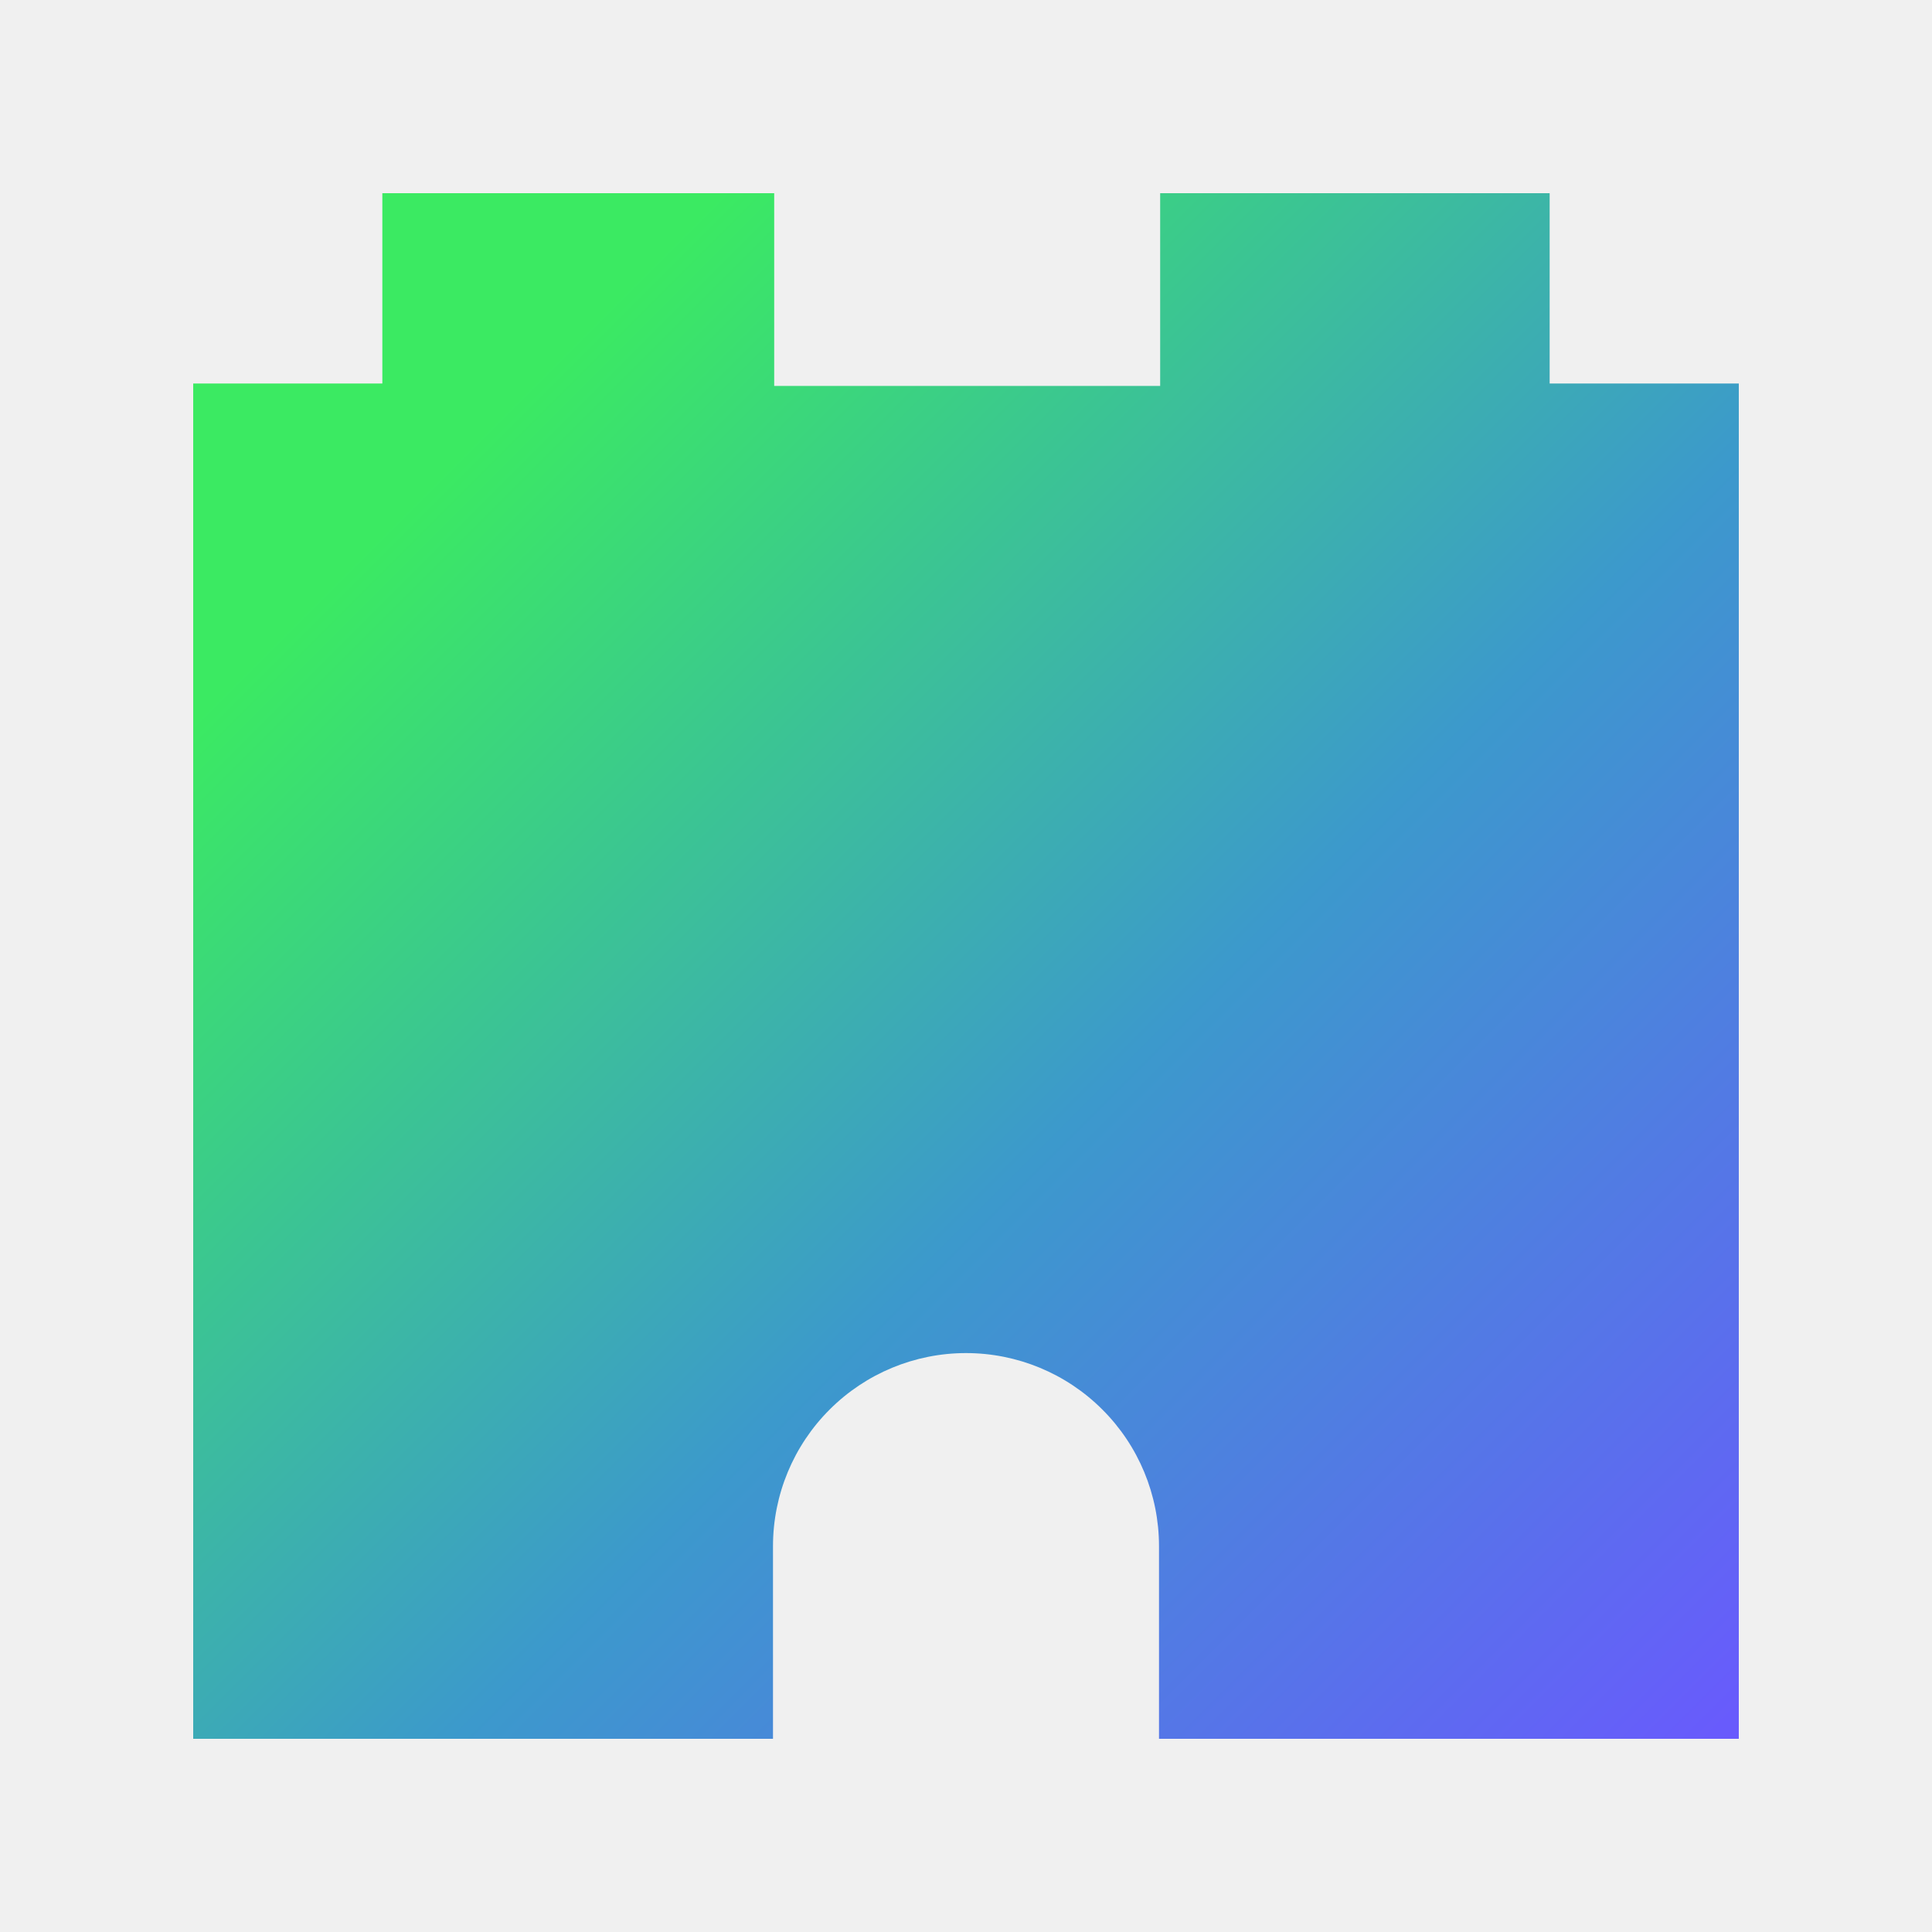
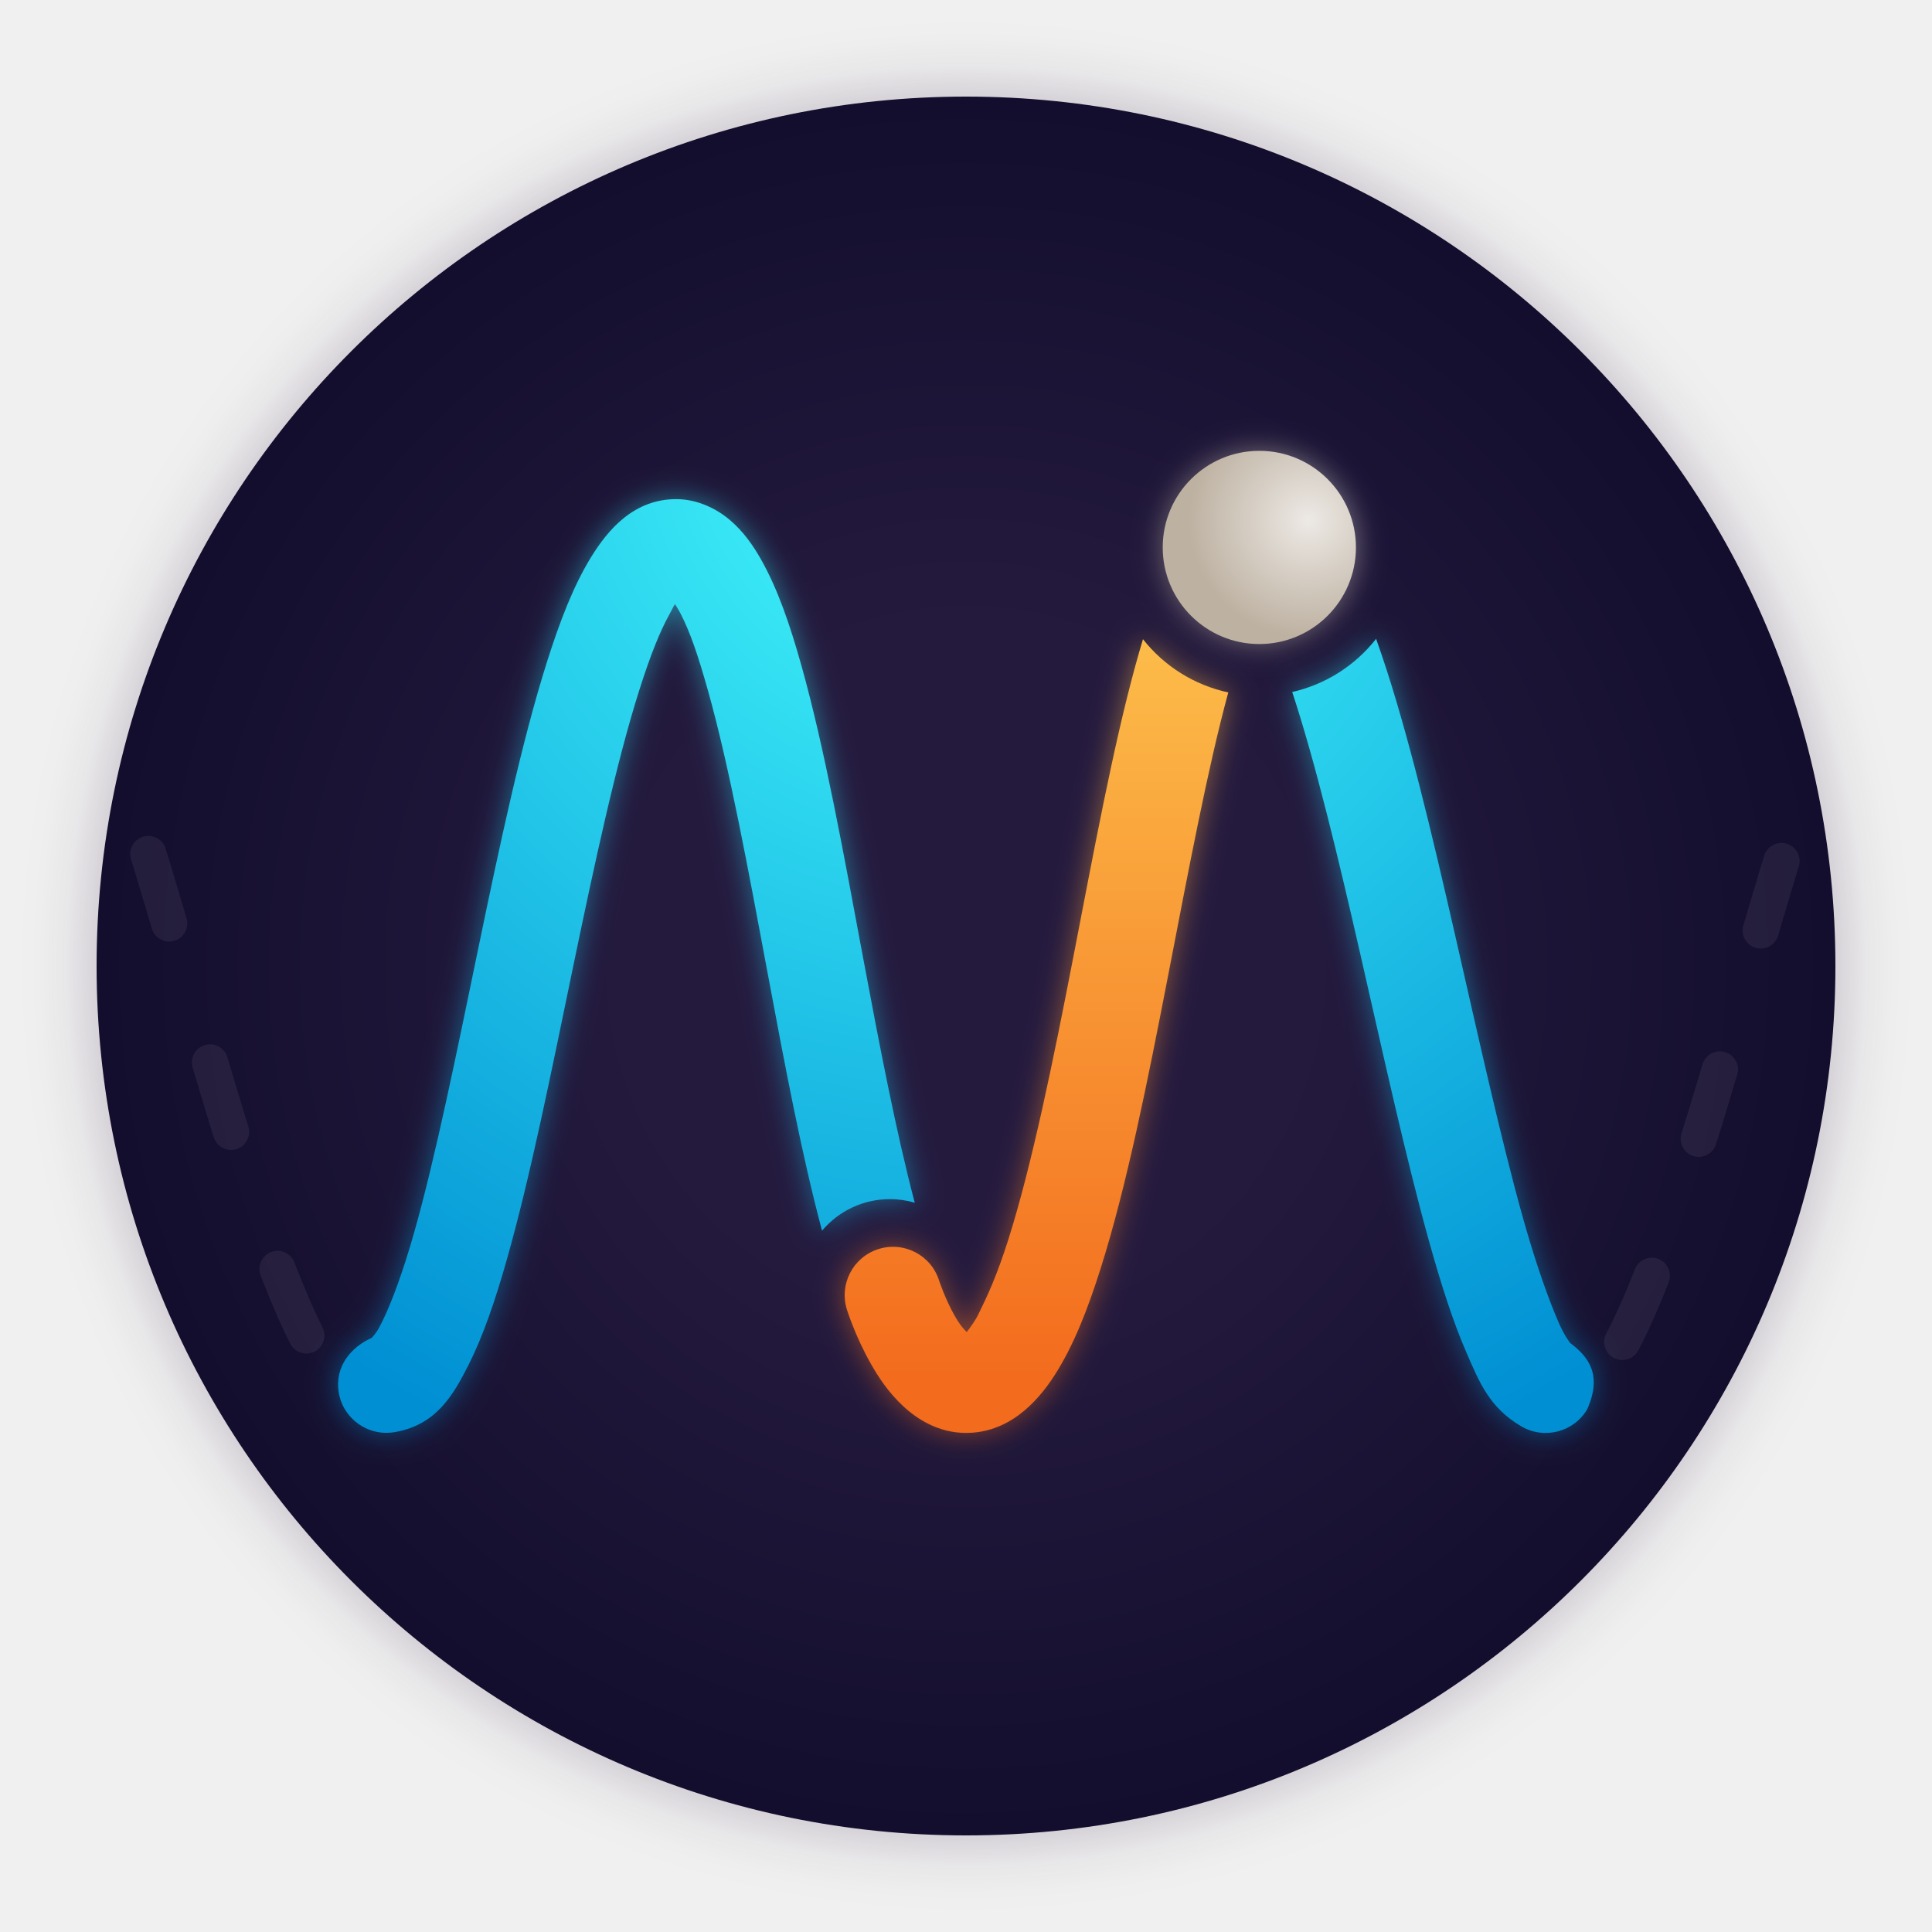
- <svg xmlns="http://www.w3.org/2000/svg" width="40" height="40" viewBox="0 0 40 40" fill="none">
-   <path d="M32.084 7.94V4H24.02V7.99H16.029V4H7.916V7.94H4V36H16.004V32.005C16.006 30.946 16.427 29.931 17.177 29.183C17.926 28.434 18.941 28.014 20 28.014C21.059 28.014 22.074 28.434 22.823 29.183C23.573 29.931 23.994 30.946 23.996 32.005V36H36V7.94H32.084Z" fill="url(#paint0_linear)" />
-   <defs>
-     <linearGradient id="paint0_linear" x1="2.942" y1="4.9" x2="37.777" y2="39.734" gradientUnits="userSpaceOnUse">
-       <stop offset="0.159" stop-color="#3BEA62" />
-       <stop offset="0.54" stop-color="#3C99CC" />
-       <stop offset="0.937" stop-color="#6B57FF" />
+ <svg xmlns="http://www.w3.org/2000/svg" xmlns:xlink="http://www.w3.org/1999/xlink" width="40" height="40" viewBox="0 0 40 40" version="1.1" id="svg1">
+   <defs id="defs1">
+     <linearGradient id="linearGradient235">
+       <stop style="stop-color:#ede9e5;stop-opacity:1;" offset="0" id="stop237" />
+       <stop style="stop-color:#bdb1a1;stop-opacity:1;" offset="1" id="stop238" />
    </linearGradient>
+     <linearGradient id="swatch9">
+       <stop style="stop-color:#ffd456;stop-opacity:1;" offset="0" id="stop9" />
+       <stop style="stop-color:#f36b1d;stop-opacity:1;" offset="1" id="stop257" />
+     </linearGradient>
+     <linearGradient id="swatch8">
+       <stop style="stop-color:#47fffe;stop-opacity:1;" offset="0" id="stop8" />
+       <stop style="stop-color:#008fd3;stop-opacity:1;" offset="1" id="stop258" />
+     </linearGradient>
+     <linearGradient id="swatch6">
+       <stop style="stop-color:#ffffff;stop-opacity:0.065;" offset="0" id="stop6" />
+     </linearGradient>
+     <linearGradient id="swatch1">
+       <stop style="stop-color:#241a3e;stop-opacity:1;" offset="0.389" id="stop1" />
+       <stop style="stop-color:#130e2d;stop-opacity:1;" offset="1" id="stop15" />
+     </linearGradient>
+     <clipPath clipPathUnits="userSpaceOnUse" id="clipPath6">
+       <path id="path6" style="fill:none;stroke:none;stroke-width:0;stroke-miterlimit:6.7" d="M 38,20 A 18,18 0 0 1 20,38 18,18 0 0 1 2,20 18,18 0 0 1 20,2 18,18 0 0 1 38,20 Z" />
+     </clipPath>
+     <linearGradient xlink:href="#swatch6" id="linearGradient6" x1="2" y1="24.292" x2="38" y2="24.292" gradientUnits="userSpaceOnUse" />
+     <radialGradient xlink:href="#linearGradient235" id="radialGradient236" cx="27.371" cy="10.666" fx="27.371" fy="10.666" r="3.07" gradientUnits="userSpaceOnUse" gradientTransform="matrix(0.7991566,-0.1313081,0.1282635,0.7806267,3.842424,6.038254)" />
+     <filter style="color-interpolation-filters:sRGB" id="filter257" x="-0.229" y="-0.18" width="1.458" height="1.36">
+       <feFlood result="flood" in="SourceGraphic" flood-opacity="0.51" flood-color="rgb(11,243,32)" id="feFlood256" />
+       <feGaussianBlur result="blur" in="SourceGraphic" stdDeviation="0.3" id="feGaussianBlur256" />
+       <feOffset result="offset" in="blur" dx="0" dy="0" id="feOffset256" />
+       <feComposite result="comp1" operator="in" in="offset" in2="flood" id="feComposite256" />
+       <feComposite result="comp2" operator="over" in="SourceGraphic" in2="comp1" id="feComposite257" />
+     </filter>
+     <linearGradient xlink:href="#swatch9" id="linearGradient257" gradientUnits="userSpaceOnUse" x1="20" y1="8.614" x2="20" y2="28.666" />
+     <radialGradient xlink:href="#swatch8" id="radialGradient258" cx="29.787" cy="3.144" fx="29.787" fy="3.144" r="17.495" gradientTransform="matrix(-0.9533339,0.9356084,-0.9401215,-0.9579325,51.35285,-16.24431)" gradientUnits="userSpaceOnUse" />
+     <mask maskUnits="userSpaceOnUse" id="mask-powermask-path-effect5">
+       <path id="mask-powermask-path-effect5_box" style="fill:#ffffff;fill-opacity:1" d="M 1,9.959 H 39 V 39 H 1 Z" />
+       <rect style="fill:#000000;fill-opacity:1;stroke:none;stroke-width:1.493;stroke-linecap:round;stroke-linejoin:round;stroke-miterlimit:6.7;stroke-dasharray:2.986, 5.972;stroke-dashoffset:10.601;stroke-opacity:1" id="rect5" width="25.165" height="23.348" x="7.417" y="7.488" d="M 7.417,7.488 H 32.583 V 30.836 H 7.417 Z" />
+     </mask>
+     <radialGradient xlink:href="#swatch1" id="radialGradient15" cx="20" cy="20" fx="20" fy="20" r="18" gradientUnits="userSpaceOnUse" />
+     <filter style="color-interpolation-filters:sRGB" id="filter35" x="-0.047" y="-0.047" width="1.093" height="1.093">
+       <feFlood result="flood" in="SourceGraphic" flood-opacity="0.271" flood-color="rgb(46,21,59)" id="feFlood34" />
+       <feGaussianBlur result="blur" in="SourceGraphic" stdDeviation="0.7" id="feGaussianBlur34" />
+       <feOffset result="offset" in="blur" dx="0" dy="0" id="feOffset34" />
+       <feComposite result="comp1" operator="in" in="flood" in2="offset" id="feComposite34" />
+       <feComposite result="comp2" operator="over" in="SourceGraphic" in2="comp1" id="feComposite35" />
+     </filter>
+     <radialGradient xlink:href="#swatch8" id="radialGradient2" gradientUnits="userSpaceOnUse" gradientTransform="matrix(-0.9533339,0.9356084,-0.9401215,-0.9579325,51.35285,-16.24431)" cx="29.787" cy="3.144" fx="29.787" fy="3.144" r="17.495" />
+     <linearGradient xlink:href="#swatch9" id="linearGradient2" gradientUnits="userSpaceOnUse" x1="20" y1="8.614" x2="20" y2="28.666" />
+     <radialGradient xlink:href="#swatch8" id="radialGradient3" gradientUnits="userSpaceOnUse" gradientTransform="matrix(-0.9533339,0.9356084,-0.9401215,-0.9579325,51.35285,-16.24431)" cx="29.787" cy="3.144" fx="29.787" fy="3.144" r="17.495" />
  </defs>
+   <g id="layer1">
+     <circle style="fill:url(#radialGradient15);stroke:none;stroke-width:0;stroke-miterlimit:6.7;stroke-dasharray:none;filter:url(#filter35)" id="path1" r="18" cy="20" cx="20" />
+   </g>
+   <g id="layer4" style="display:none">
+     <path style="display:inline;fill:none;fill-opacity:1;stroke:url(#radialGradient2);stroke-width:2;stroke-linecap:round;stroke-linejoin:round;stroke-miterlimit:6.7;stroke-dasharray:none;stroke-dashoffset:0;stroke-opacity:1;filter:url(#filter257)" d="m 8,28.666 c 2.283,-0.375 3.393,-17.333 6,-17.333 2.607,0 3.085,17.333 6,17.333 2.915,0 3.634,-17.333 6,-17.333 2.366,2e-6 4.024,16.174 6,17.333" id="path8" mask="none" />
+     <path style="display:inline;fill:none;fill-opacity:1;stroke:url(#linearGradient2);stroke-width:2;stroke-linecap:round;stroke-linejoin:round;stroke-miterlimit:6.7;stroke-dasharray:none;stroke-dashoffset:1.87;filter:url(#filter257)" d="m 18.488,26.814 c 0,0 0.591,1.852 1.512,1.852 2.911,0 3.632,-17.333 6,-17.333" id="path10" />
+   </g>
+   <g id="layer2">
+     <path style="display:inline;fill:none;fill-opacity:1;stroke:url(#linearGradient6);stroke-width:0.75;stroke-linecap:round;stroke-linejoin:round;stroke-miterlimit:6.7;stroke-dasharray:1.5, 3;stroke-dashoffset:5.325;stroke-opacity:1" d="m -4,46 c 1.333,-16.667 2.667,-33.333 4.667,-33.333 2,0 4.667,16.666 7,16.333 C 10,28.666 12,11.334 14,11.334 c 2,0 4,17.333 6,17.333 2,0 4,-17.333 6,-17.333 2,0 4,17.333 6.333,17.666 2.333,0.333 5,-16.333 7,-16.333 2,0 3.333,16.667 4.667,33.333" id="path2" clip-path="url(#clipPath6)" mask="url(#mask-powermask-path-effect5)" />
+     <circle style="display:inline;fill:url(#radialGradient236);fill-opacity:1;stroke:none;stroke-width:0.972;stroke-linecap:round;stroke-linejoin:round;stroke-miterlimit:6.7;stroke-dasharray:none;stroke-dashoffset:0;stroke-opacity:1;filter:url(#filter257)" id="circle1" r="2" cy="11.334" cx="26.073" />
+     <path d="m 28.49,13.227 a 3.07,3.07 0 0 1 -1.736,1.1 c 0.479,1.449 0.955,3.435 1.418,5.463 0.477,2.088 0.943,4.224 1.426,5.949 0.242,0.863 0.485,1.622 0.756,2.248 0.271,0.626 0.482,1.157 1.141,1.543 0.477,0.28 1.09,0.12 1.369,-0.357 0.309,-0.71 0.032,-1.076 -0.357,-1.369 -0.13,-0.178 -0.203,-0.334 -0.316,-0.611 -0.199,-0.484 -0.435,-1.176 -0.664,-1.992 -0.457,-1.633 -0.924,-3.755 -1.404,-5.855 -0.48,-2.1 -0.971,-4.175 -1.516,-5.785 -0.038,-0.113 -0.077,-0.224 -0.115,-0.332 z" style="baseline-shift:baseline;display:inline;overflow:visible;opacity:1;vector-effect:none;fill:url(#radialGradient3);stroke-linecap:round;stroke-linejoin:round;stroke-miterlimit:6.7;filter:url(#filter257);enable-background:accumulate;stop-color:#000000;stop-opacity:1" id="path14" />
+     <path d="m 17.021,25.479 a 1.829,1.829 0 0 1 1.4,-0.652 1.829,1.829 0 0 1 0.518,0.074 c -0.382,-1.445 -0.731,-3.259 -1.072,-5.084 -0.404,-2.164 -0.798,-4.342 -1.277,-6.045 -0.239,-0.852 -0.491,-1.582 -0.832,-2.186 C 15.587,11.284 15.393,11.009 15.117,10.771 14.841,10.534 14.44,10.334 14,10.334 c -0.868,0 -1.405,0.618 -1.766,1.207 -0.361,0.589 -0.638,1.309 -0.904,2.146 -0.532,1.676 -0.987,3.822 -1.432,5.969 -0.445,2.147 -0.878,4.293 -1.326,5.871 -0.224,0.789 -0.462,1.438 -0.658,1.834 -0.091,0.183 -0.121,0.231 -0.217,0.338 -0.416,0.183 -0.773,0.584 -0.684,1.129 0.09,0.545 0.604,0.913 1.148,0.824 0.874,-0.143 1.228,-0.78 1.535,-1.385 0.307,-0.605 0.557,-1.342 0.799,-2.195 0.484,-1.706 0.918,-3.87 1.361,-6.01 0.444,-2.139 0.898,-4.256 1.379,-5.771 0.24,-0.758 0.436,-1.232 0.629,-1.58 0.046,-0.083 0.069,-0.139 0.111,-0.203 0.037,0.061 0.069,0.106 0.119,0.203 0.194,0.38 0.351,0.828 0.568,1.602 0.435,1.547 0.833,3.702 1.238,5.871 0.347,1.856 0.698,3.722 1.119,5.295 z" style="baseline-shift:baseline;display:inline;overflow:visible;opacity:1;vector-effect:none;fill:url(#radialGradient258);stroke-linecap:round;stroke-linejoin:round;stroke-miterlimit:6.7;filter:url(#filter257);enable-background:accumulate;stop-color:#000000;stop-opacity:1" id="path13" />
+     <path d="m 25.43,14.336 a 3.07,3.07 0 0 1 -1.766,-1.102 c -0.053,0.175 -0.105,0.356 -0.156,0.543 -0.465,1.695 -0.866,3.872 -1.285,6.033 -0.419,2.162 -0.858,4.309 -1.344,5.846 -0.243,0.768 -0.443,1.189 -0.625,1.559 -0.067,0.136 -0.174,0.281 -0.24,0.365 -0.095,-0.1 -0.155,-0.174 -0.246,-0.334 -0.201,-0.354 -0.326,-0.736 -0.326,-0.736 -0.168,-0.527 -0.731,-0.817 -1.258,-0.648 -0.526,0.168 -0.816,0.73 -0.648,1.256 0,0 0.169,0.545 0.494,1.117 0.162,0.286 0.364,0.591 0.662,0.871 0.298,0.28 0.743,0.561 1.309,0.561 0.86,0 1.453,-0.599 1.84,-1.205 0.387,-0.606 0.676,-1.345 0.947,-2.201 0.542,-1.713 0.977,-3.899 1.398,-6.07 0.418,-2.158 0.82,-4.301 1.244,-5.854 z" style="baseline-shift:baseline;display:inline;overflow:visible;opacity:1;vector-effect:none;fill:url(#linearGradient257);stroke-linecap:round;stroke-linejoin:round;stroke-miterlimit:6.7;stroke-dashoffset:1.87;filter:url(#filter257);enable-background:accumulate;stop-color:#000000;stop-opacity:1" id="path15" />
+   </g>
+   <g id="layer3" style="display:none;opacity:1">
+     <rect style="display:inline;fill:#000000;fill-opacity:1;stroke:none;stroke-width:1.493;stroke-linecap:round;stroke-linejoin:round;stroke-miterlimit:6.7;stroke-dasharray:2.986, 5.972;stroke-dashoffset:10.601;stroke-opacity:1" id="rect245" width="25.165" height="23.348" x="7.417" y="7.488" />
+     <g id="g5" style="display:inline">
+       <circle style="fill:#000000;fill-opacity:1;stroke:none;stroke-width:0.889;stroke-linecap:round;stroke-linejoin:round;stroke-miterlimit:6.7;stroke-dasharray:none;stroke-dashoffset:0;stroke-opacity:1" id="circle3" r="1.829" cy="26.655" cx="18.422" />
+       <path style="fill:#000000;fill-opacity:1;stroke:none;stroke-width:14.372;stroke-miterlimit:6.7" d="M 23.004,11.334 26.073,14.403 24,32 H 16 L 16.821,27.538 20,26 Z" id="path5" />
+     </g>
+     <circle style="fill:#000000;fill-opacity:1;stroke:none;stroke-width:1.492;stroke-linecap:round;stroke-linejoin:round;stroke-miterlimit:6.7;stroke-dasharray:none;stroke-dashoffset:0;stroke-opacity:1" id="circle14" r="3.07" cy="11.334" cx="26.073" />
+   </g>
</svg>
